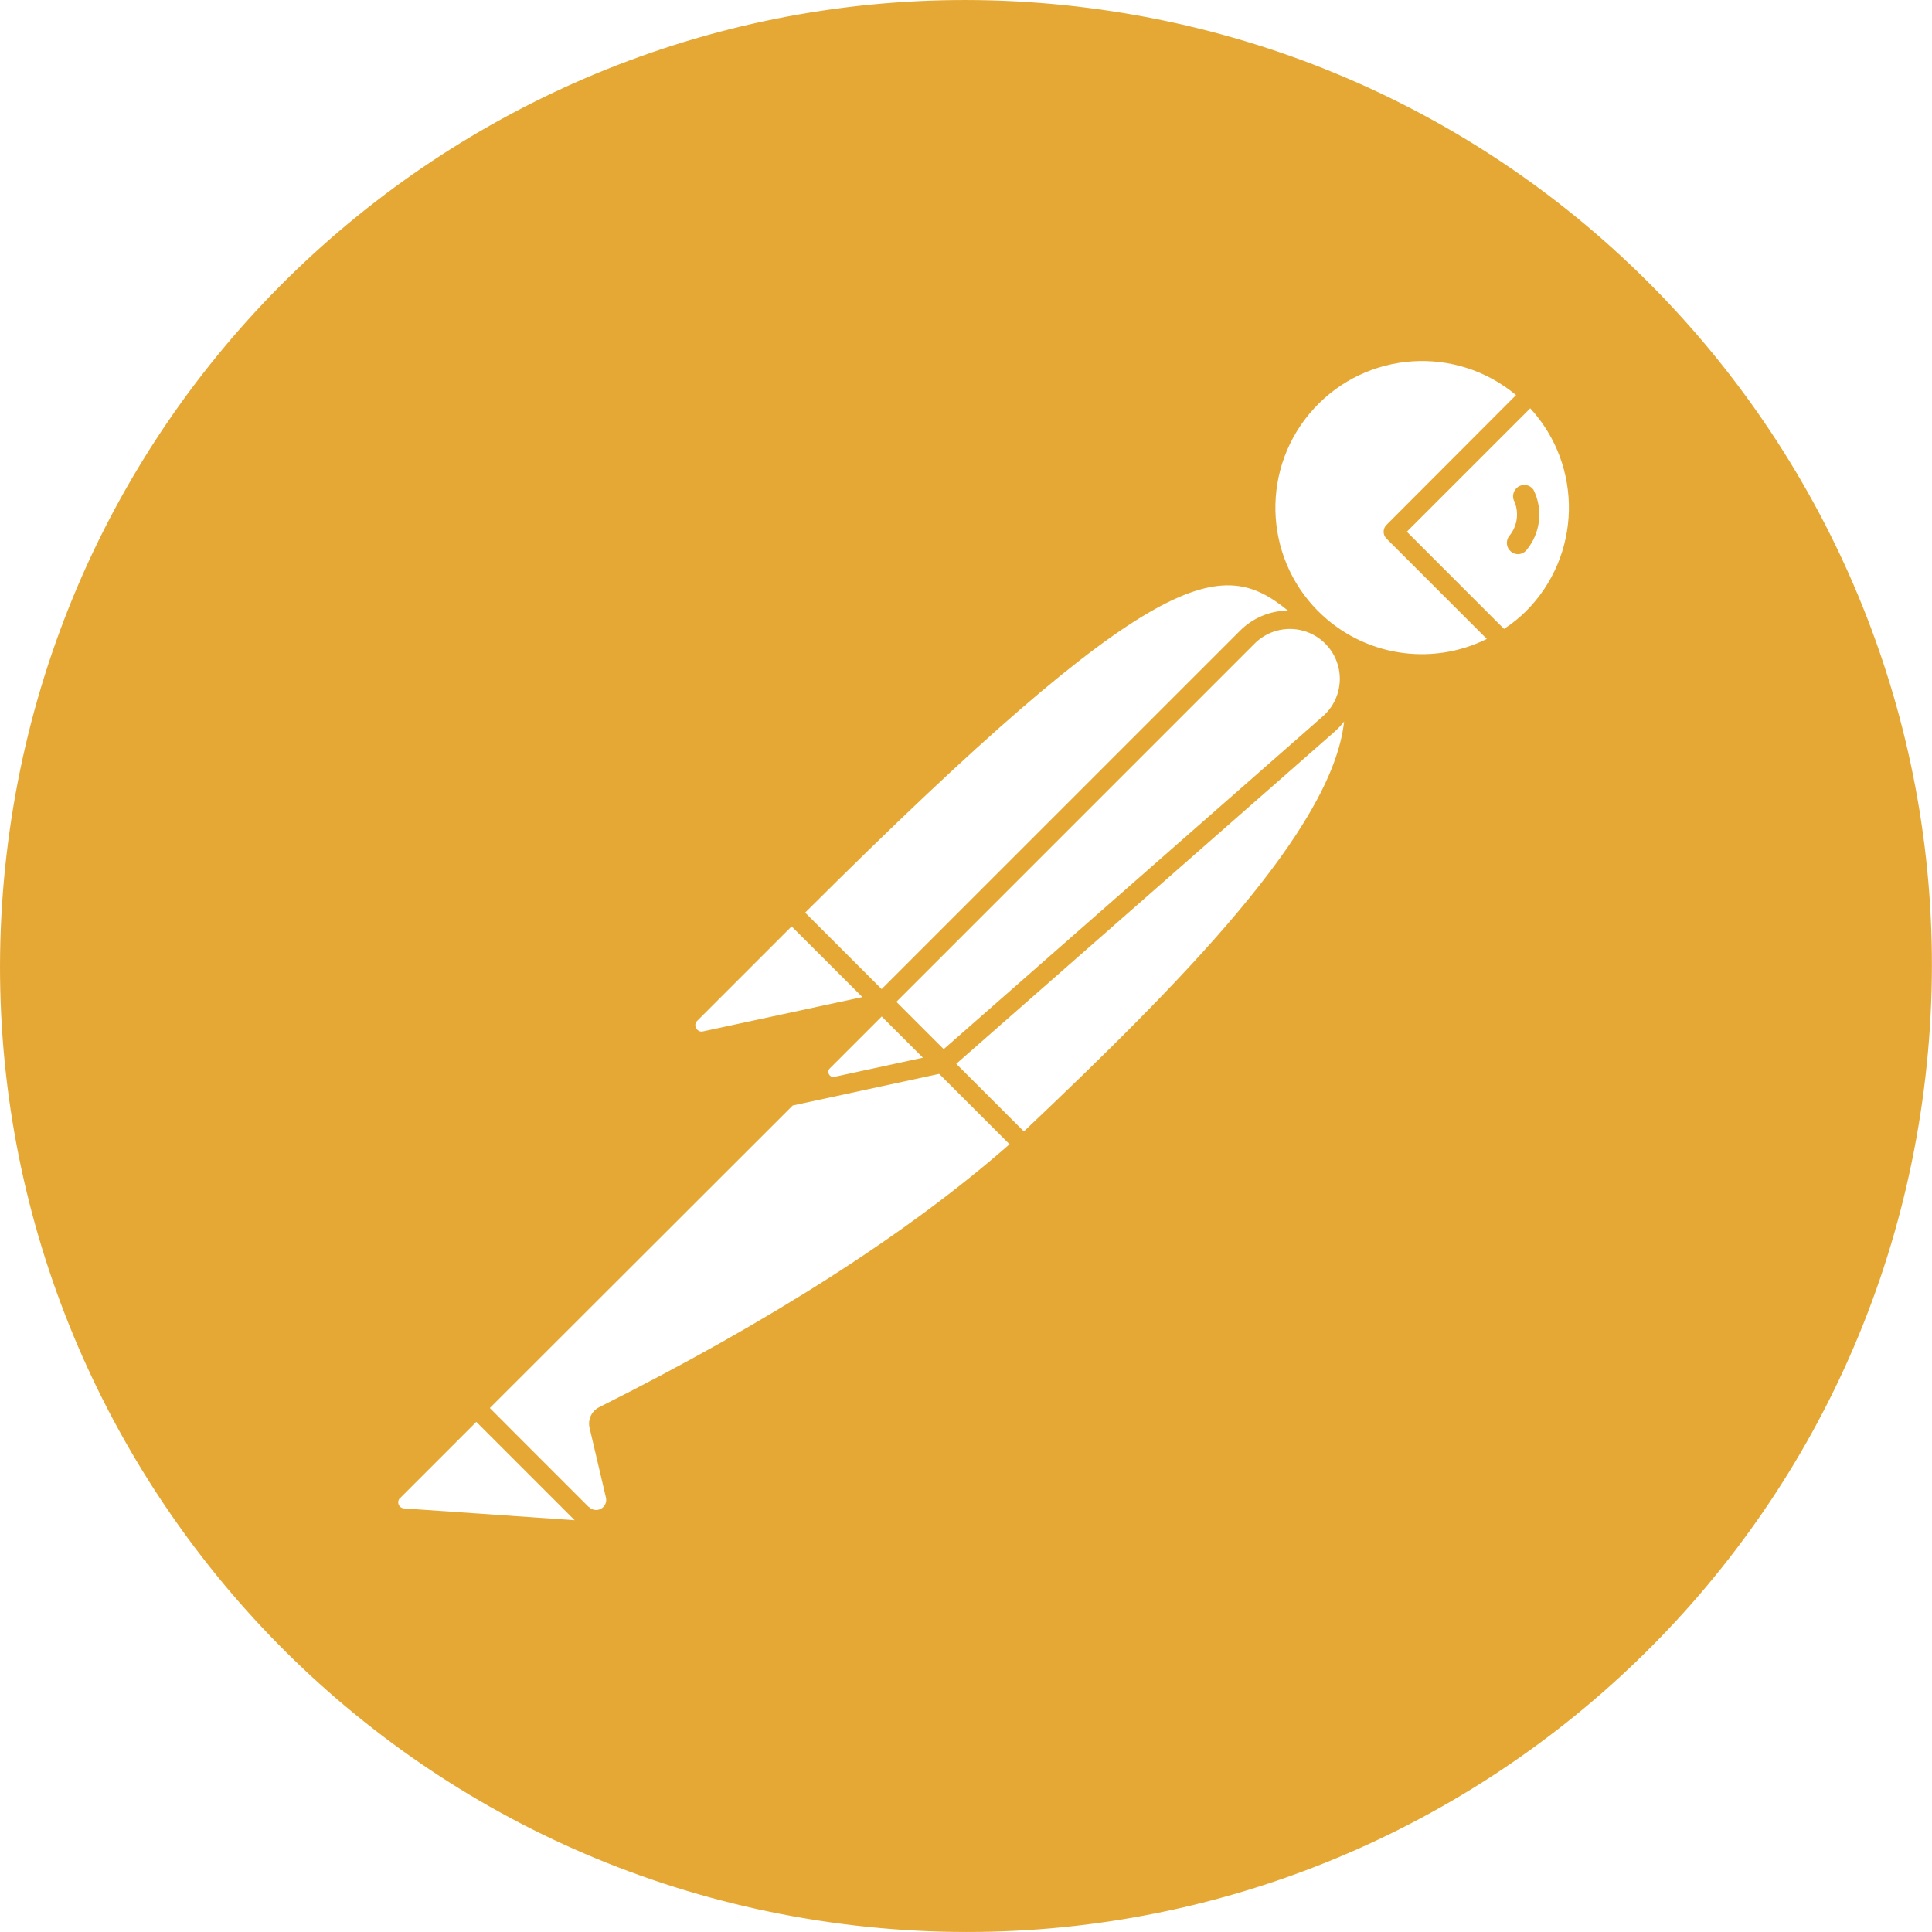
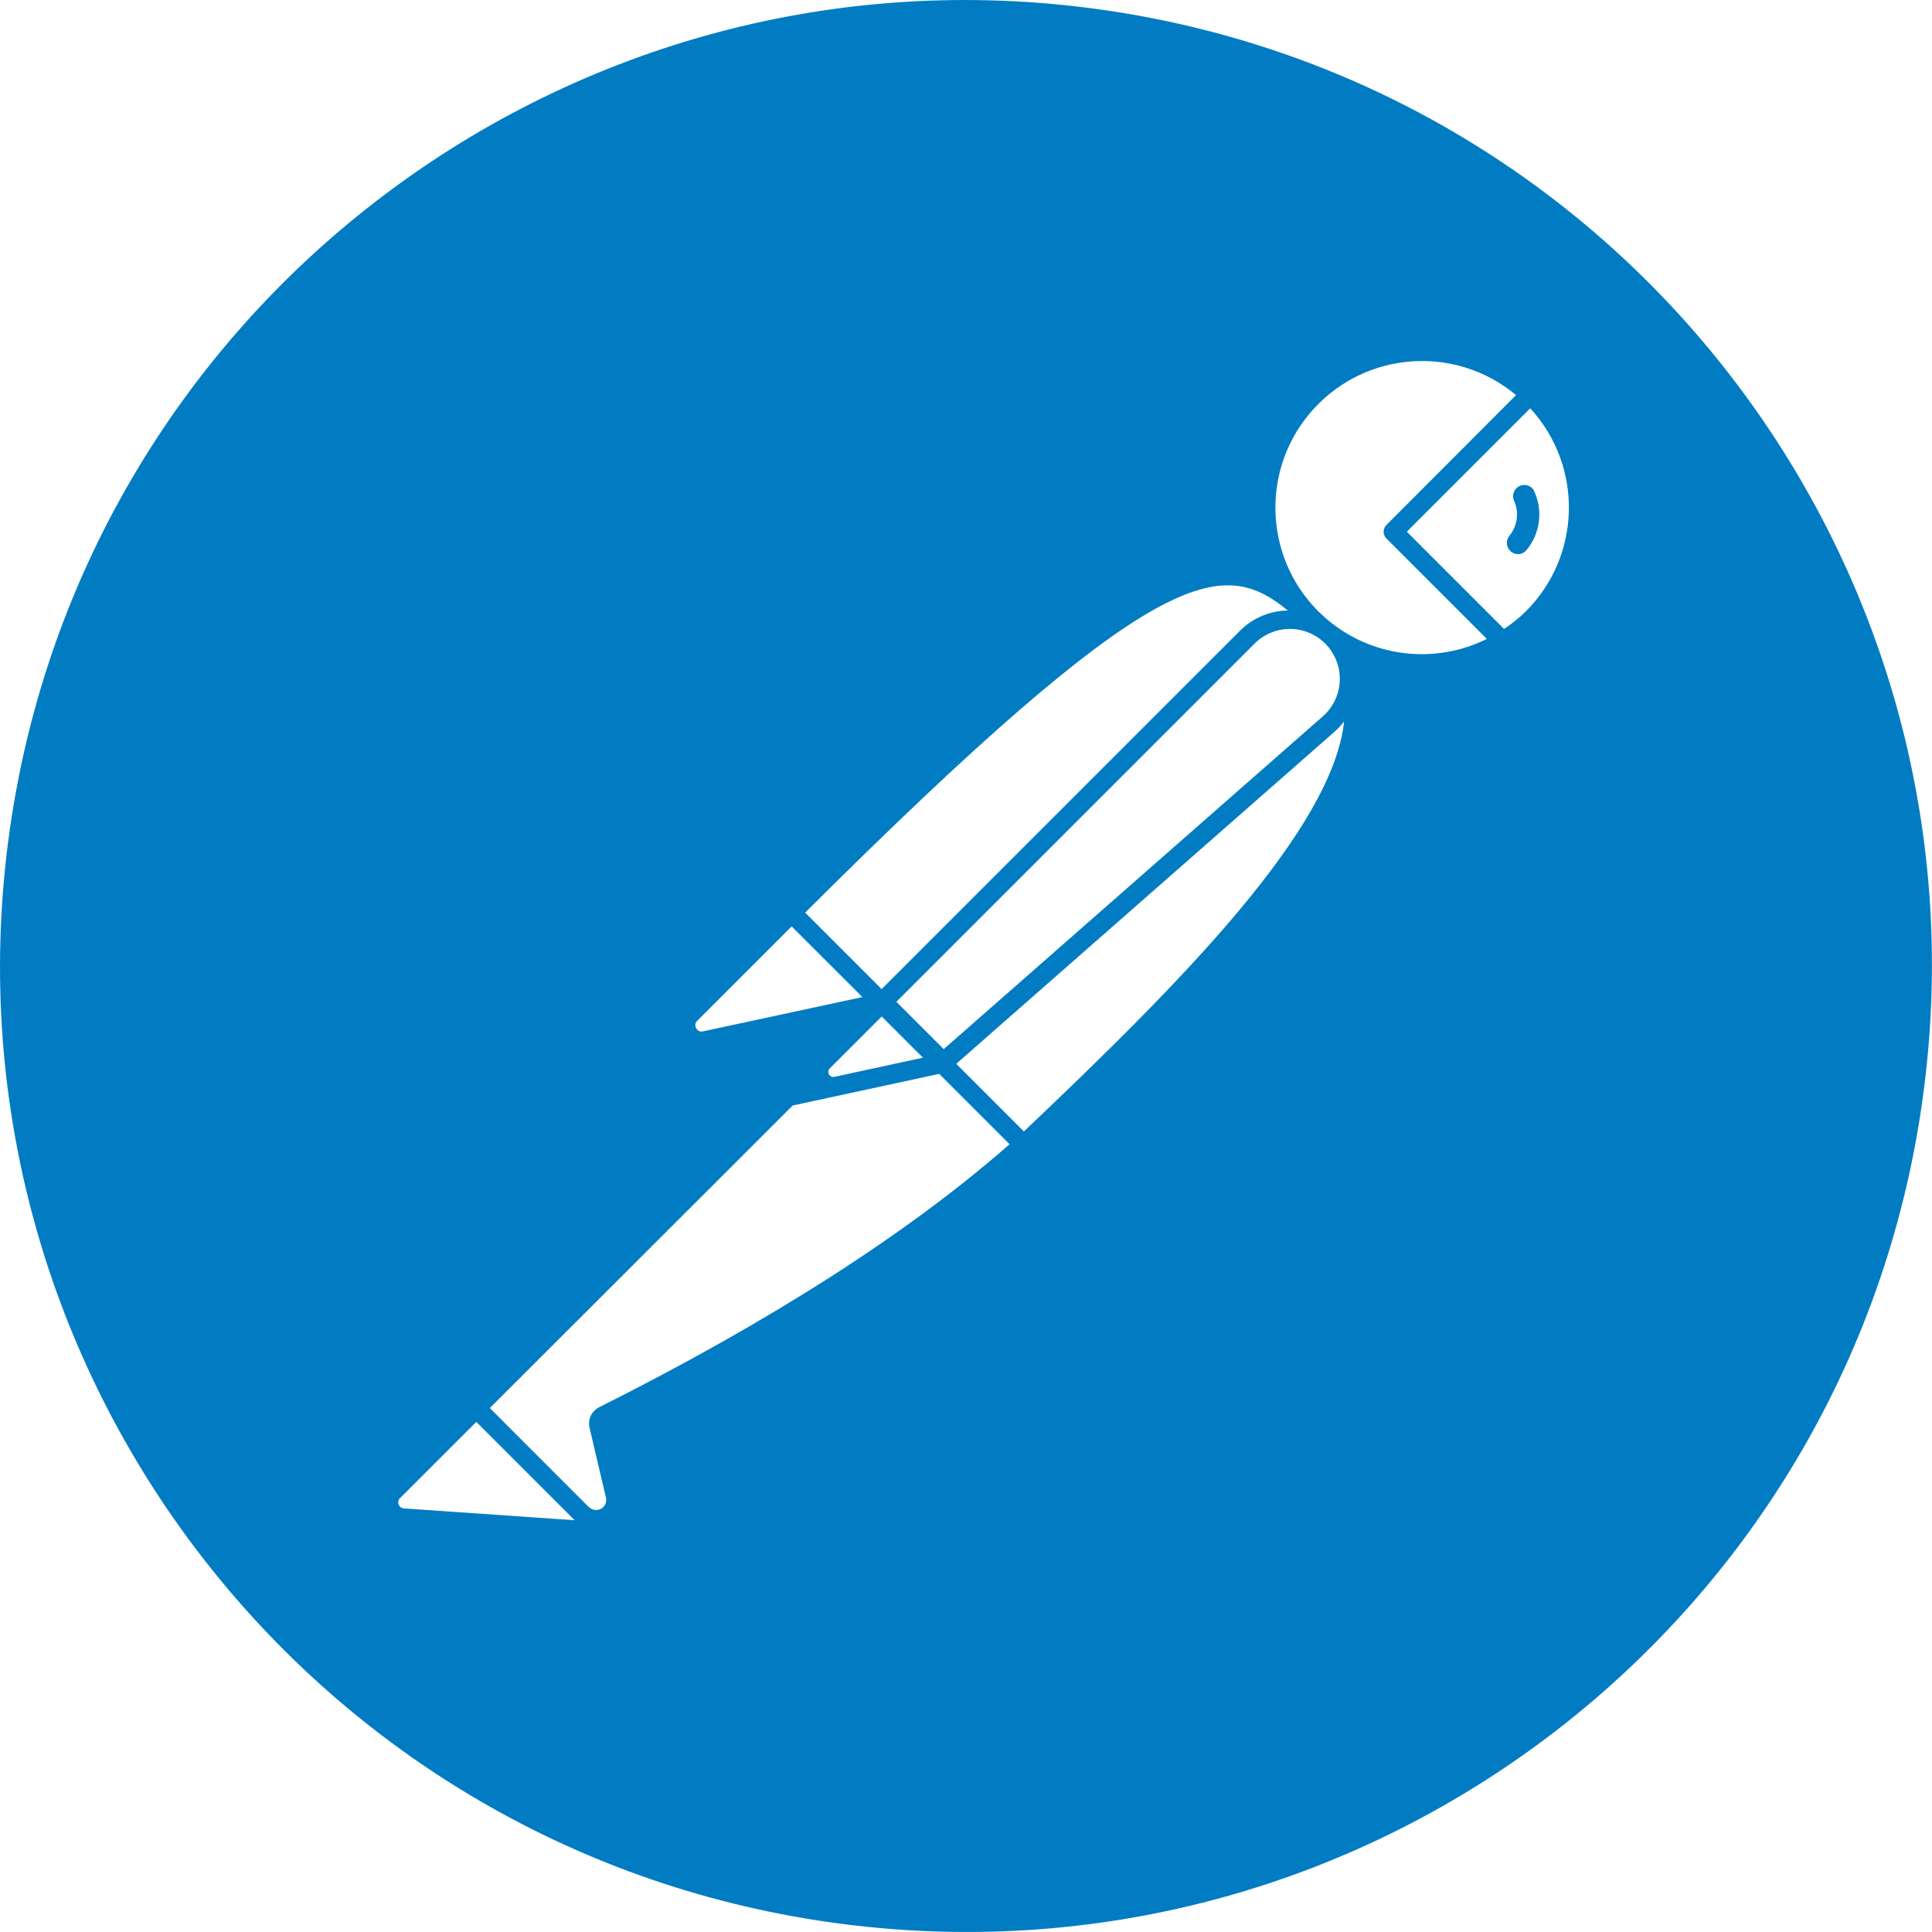
- <svg xmlns="http://www.w3.org/2000/svg" fill="#E6A835" role="img" viewBox="0 0 24 24">
+ <svg xmlns="http://www.w3.org/2000/svg" fill="#017CC3" role="img" viewBox="0 0 24 24">
  <path d="M13.527.099C6.955-.744.942 3.9.099 10.473c-.843 6.572 3.8 12.584 10.373 13.428 6.573.843 12.587-3.801 13.428-10.374C24.744 6.955 20.101.943 13.527.099zm2.471 7.485a.855.855 0 0 0-.593.25l-4.453 4.453-.307-.307-.643-.643c4.389-4.376 5.18-4.418 5.996-3.753zm-4.863 4.861l4.44-4.44a.62.62 0 1 1 .847.903l-4.699 4.125-.588-.588zm.33.694l-1.1.238a.06.06 0 0 1-.067-.032.06.06 0 0 1 .01-.073l.645-.645.512.512zm-2.803-.459l1.172-1.172.879.878-1.979.426a.074.074 0 0 1-.085-.039.072.072 0 0 1 .013-.093zm-3.646 6.058a.076.076 0 0 1-.069-.083.077.077 0 0 1 .022-.046h.002l.946-.946 1.222 1.222-2.123-.147zm2.425-1.256a.228.228 0 0 0-.117.256l.203.865a.125.125 0 0 1-.211.117h-.003l-.934-.934-.294-.295 3.762-3.758 1.82-.393.874.874c-1.255 1.102-2.971 2.201-5.1 3.268zm5.279-3.428h-.002l-.839-.839 4.699-4.125a.952.952 0 0 0 .119-.127c-.148 1.345-2.029 3.245-3.977 5.091zm3.657-6.46l-.003-.002a1.822 1.822 0 0 1 2.459-2.684l-1.61 1.613a.119.119 0 0 0 0 .169l1.247 1.247a1.817 1.817 0 0 1-2.093-.343zm2.578 0a1.714 1.714 0 0 1-.271.218h-.001l-1.207-1.207 1.533-1.533c.661.72.637 1.832-.054 2.522zM18.855 6.05a.143.143 0 0 0-.053.157.416.416 0 0 1-.053.45.14.14 0 0 0 .023.197.141.141 0 0 0 .084.03.14.14 0 0 0 .106-.05.691.691 0 0 0 .087-.751.138.138 0 0 0-.194-.033z" />
</svg>
